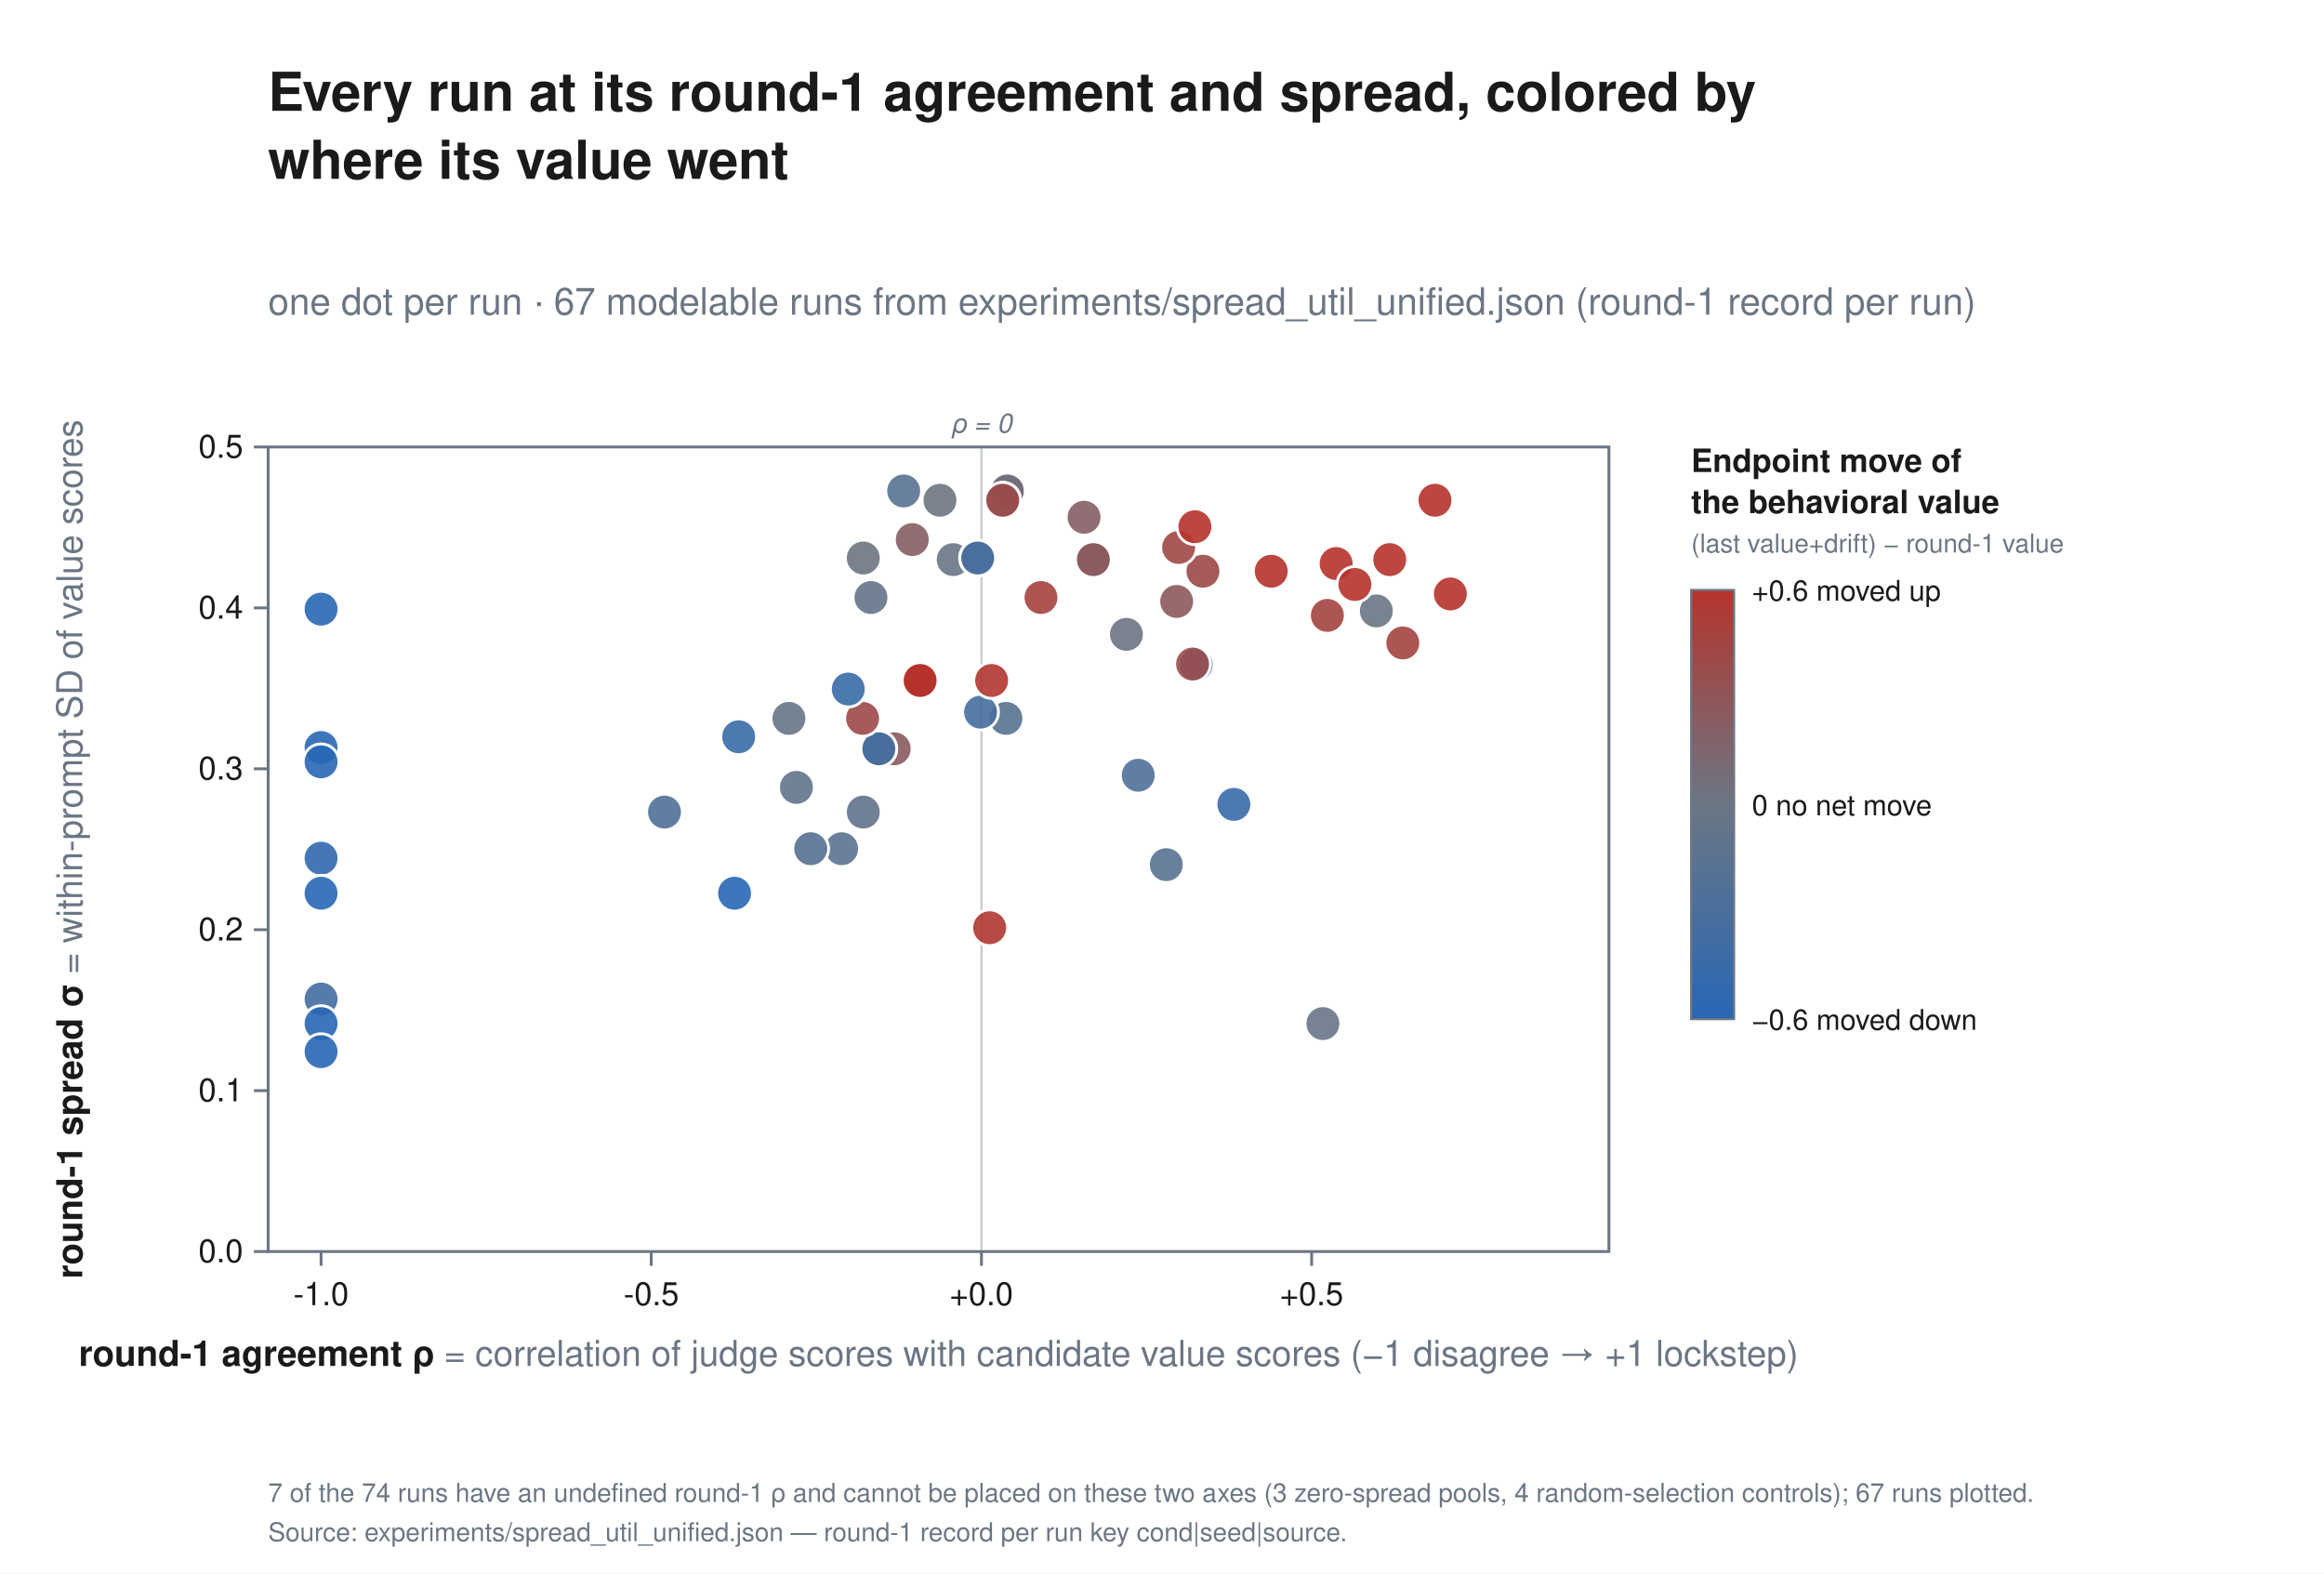
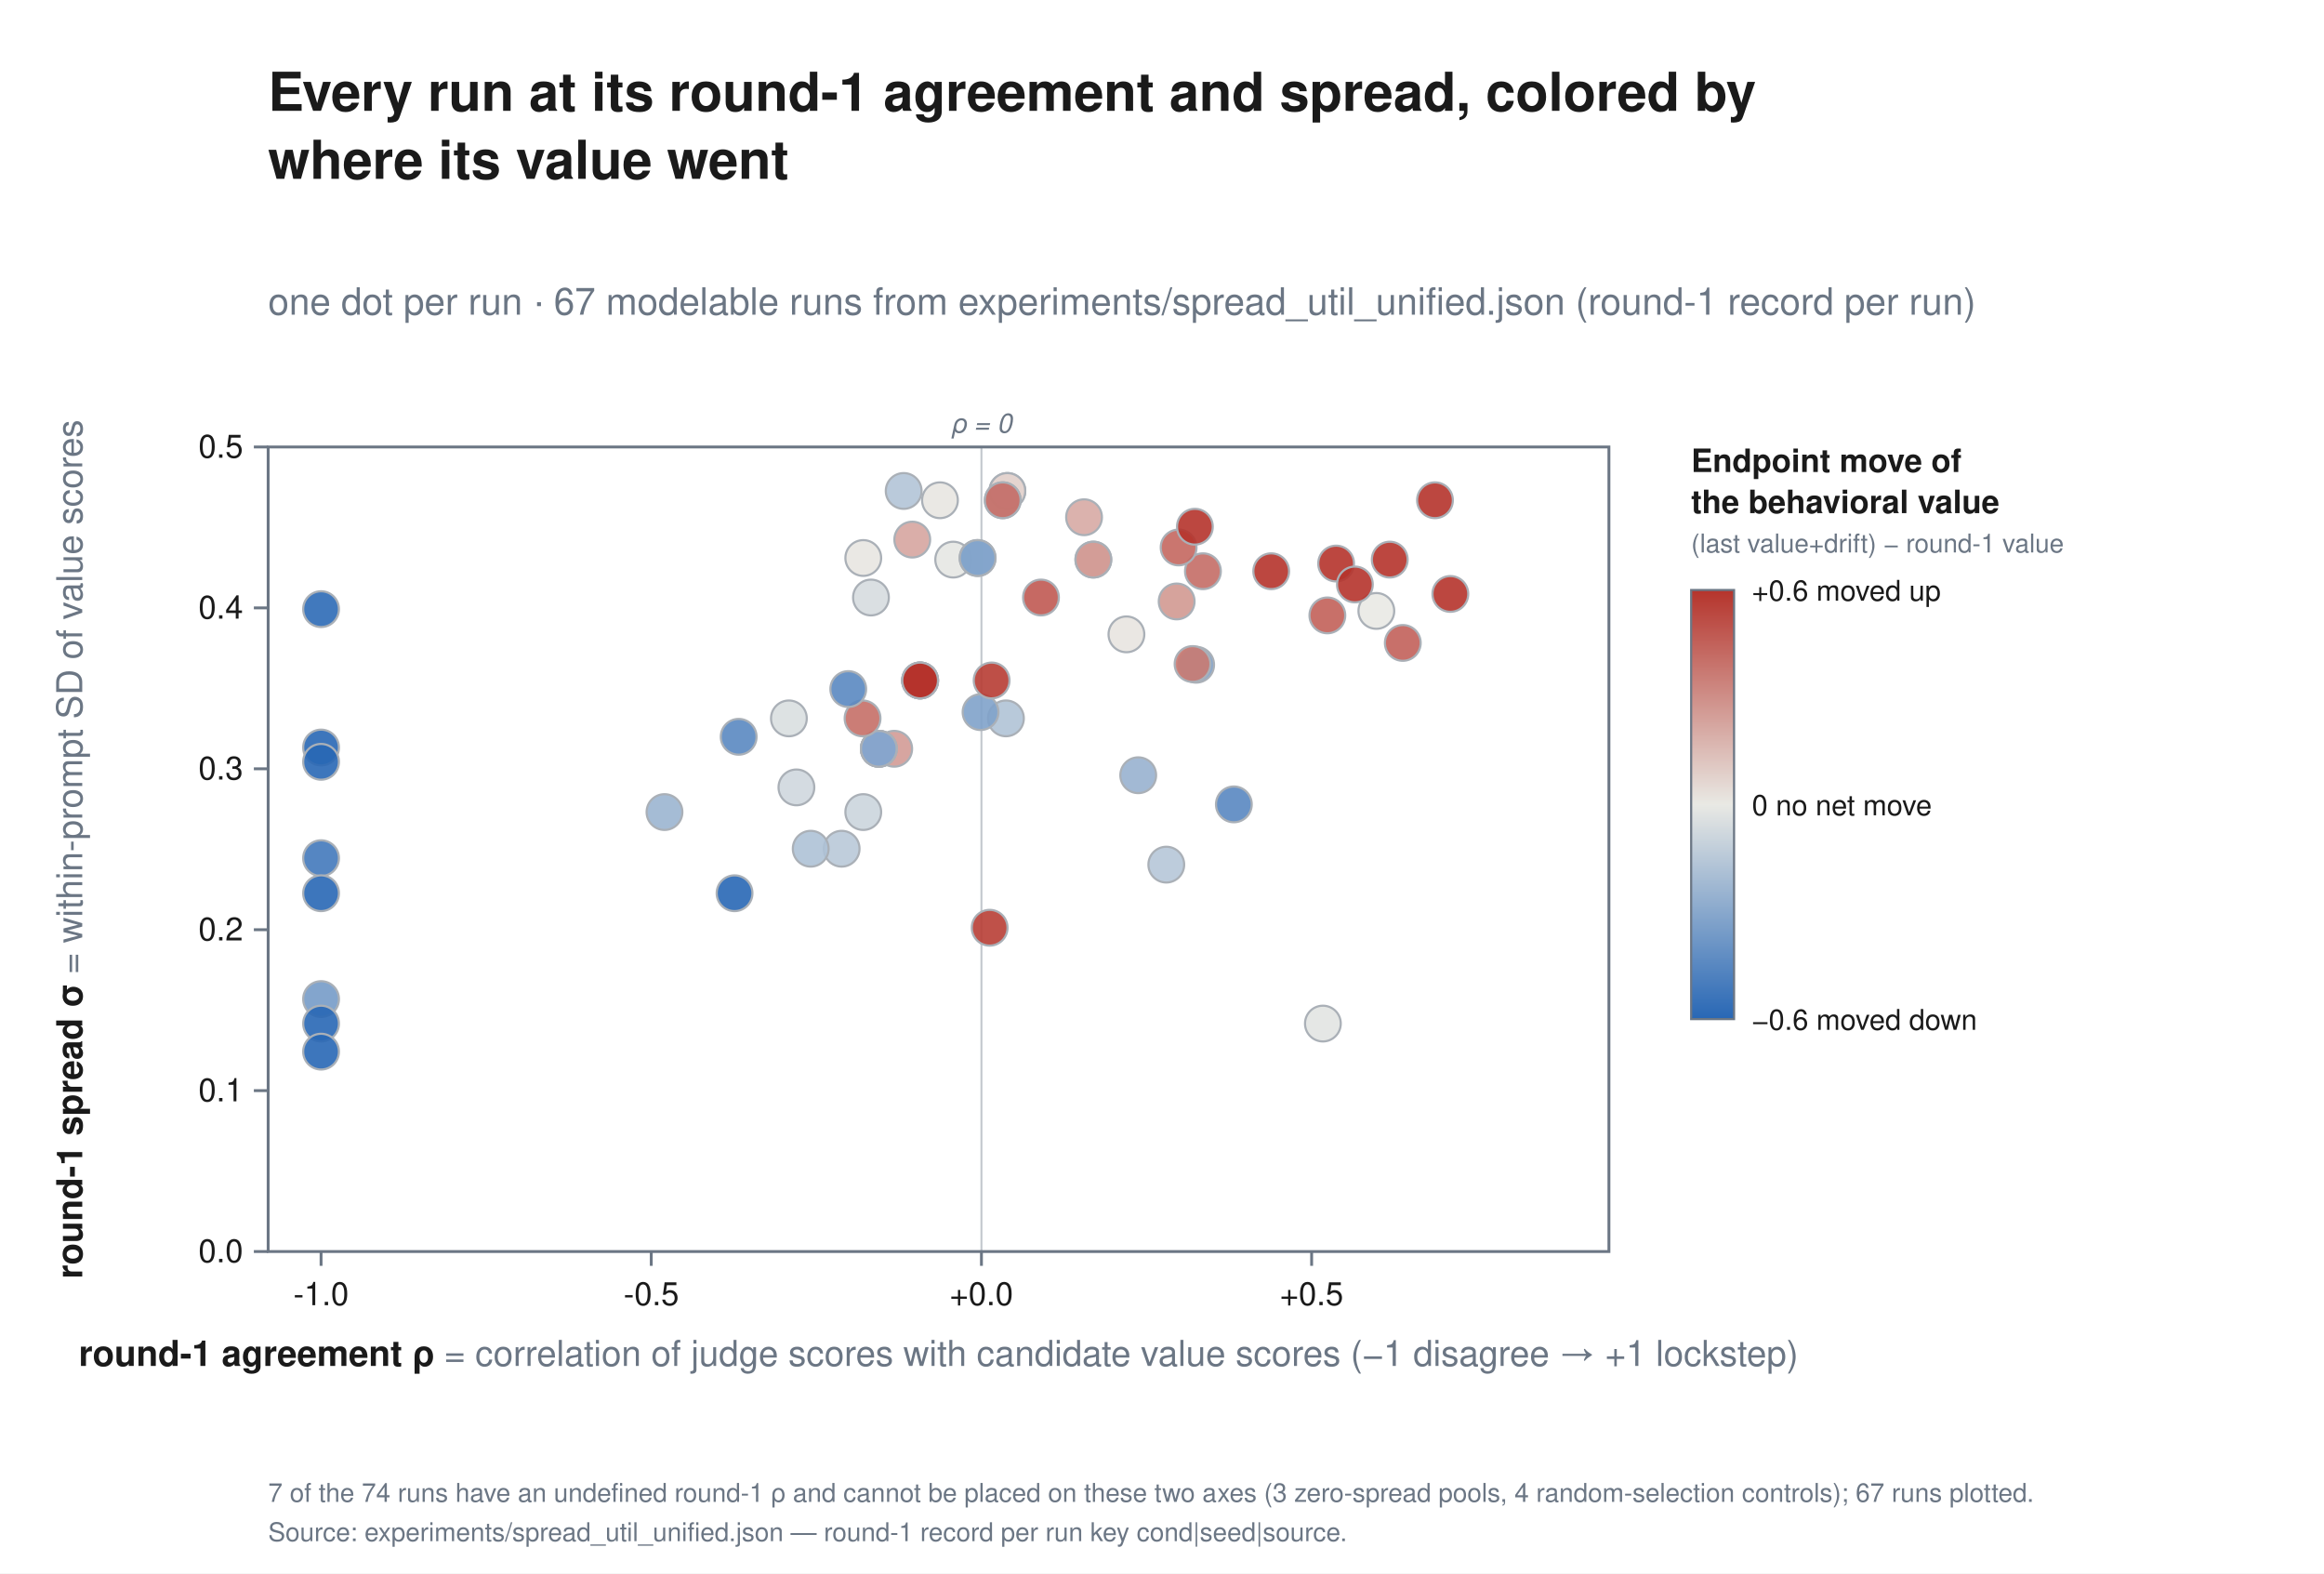
<svg xmlns="http://www.w3.org/2000/svg" viewBox="0 0 1300 880" font-family="Helvetica, Arial, sans-serif">
  <rect width="1300" height="880" fill="white" />
  <text x="150" y="62" font-family="Helvetica, Arial, sans-serif" font-size="30" font-weight="bold" fill="#1a1a1a">Every run at its round-1 agreement and spread, colored by</text>
  <text x="150" y="100" font-family="Helvetica, Arial, sans-serif" font-size="30" font-weight="bold" fill="#1a1a1a">where its value went</text>
  <text x="150" y="176" font-family="Helvetica, Arial, sans-serif" font-size="21" fill="#6b7684">one dot per run · 67 modelable runs from experiments/spread_util_unified.json (round-1 record per run)</text>
  <rect x="150" y="250" width="750" height="450" fill="none" stroke="#6b7684" stroke-width="1.6" />
  <line x1="549.0" y1="250" x2="549.0" y2="700" stroke="#6b7684" stroke-width="1.1" stroke-opacity="0.4" />
  <text x="549.0" y="242" font-family="Helvetica, Arial, sans-serif" font-size="15" fill="#6b7684" text-anchor="middle" font-style="italic">ρ = 0</text>
  <line x1="179.6" y1="700" x2="179.6" y2="708" stroke="#6b7684" stroke-width="1.6" />
  <text x="179.6" y="730" font-family="Helvetica, Arial, sans-serif" font-size="18" fill="#1a1a1a" text-anchor="middle">-1.0</text>
  <line x1="364.3" y1="700" x2="364.3" y2="708" stroke="#6b7684" stroke-width="1.6" />
  <text x="364.3" y="730" font-family="Helvetica, Arial, sans-serif" font-size="18" fill="#1a1a1a" text-anchor="middle">-0.5</text>
  <line x1="549.0" y1="700" x2="549.0" y2="708" stroke="#6b7684" stroke-width="1.6" />
  <text x="549.0" y="730" font-family="Helvetica, Arial, sans-serif" font-size="18" fill="#1a1a1a" text-anchor="middle">+0.0</text>
  <line x1="733.7" y1="700" x2="733.7" y2="708" stroke="#6b7684" stroke-width="1.6" />
  <text x="733.7" y="730" font-family="Helvetica, Arial, sans-serif" font-size="18" fill="#1a1a1a" text-anchor="middle">+0.5</text>
  <line x1="142" y1="700.0" x2="150" y2="700.0" stroke="#6b7684" stroke-width="1.6" />
  <text x="136" y="706.0" font-family="Helvetica, Arial, sans-serif" font-size="18" fill="#1a1a1a" text-anchor="end">0.0</text>
  <line x1="142" y1="610.0" x2="150" y2="610.0" stroke="#6b7684" stroke-width="1.6" />
  <text x="136" y="616.0" font-family="Helvetica, Arial, sans-serif" font-size="18" fill="#1a1a1a" text-anchor="end">0.1</text>
  <line x1="142" y1="520.0" x2="150" y2="520.0" stroke="#6b7684" stroke-width="1.6" />
  <text x="136" y="526.0" font-family="Helvetica, Arial, sans-serif" font-size="18" fill="#1a1a1a" text-anchor="end">0.2</text>
  <line x1="142" y1="430.0" x2="150" y2="430.0" stroke="#6b7684" stroke-width="1.6" />
  <text x="136" y="436.0" font-family="Helvetica, Arial, sans-serif" font-size="18" fill="#1a1a1a" text-anchor="end">0.3</text>
  <line x1="142" y1="340.0" x2="150" y2="340.0" stroke="#6b7684" stroke-width="1.6" />
  <text x="136" y="346.0" font-family="Helvetica, Arial, sans-serif" font-size="18" fill="#1a1a1a" text-anchor="end">0.4</text>
  <line x1="142" y1="250.0" x2="150" y2="250.0" stroke="#6b7684" stroke-width="1.6" />
  <text x="136" y="256.0" font-family="Helvetica, Arial, sans-serif" font-size="18" fill="#1a1a1a" text-anchor="end">0.5</text>
  <text x="525" y="764" font-family="Helvetica, Arial, sans-serif" font-size="20" fill="#1a1a1a" text-anchor="middle" font-weight="bold">round-1 agreement ρ  <tspan font-weight="normal" fill="#6b7684">= correlation of judge scores with candidate value scores (−1 disagree → +1 lockstep)</tspan>
  </text>
  <text x="46" y="475" font-family="Helvetica, Arial, sans-serif" font-size="20" fill="#1a1a1a" text-anchor="middle" font-weight="bold" transform="rotate(-90 46 475)">round-1 spread σ  <tspan font-weight="normal" fill="#6b7684">= within-prompt SD of value scores</tspan>
  </text>
-   <circle cx="769.9" cy="341.7" r="10.0" fill="#6b7684" fill-opacity="0.9" stroke="white" stroke-width="1.6" />
-   <circle cx="482.9" cy="312.1" r="10.0" fill="#6c7582" fill-opacity="0.9" stroke="white" stroke-width="1.6" />
-   <circle cx="533.2" cy="313.0" r="10.0" fill="#6a7685" fill-opacity="0.9" stroke="white" stroke-width="1.6" />
-   <circle cx="525.8" cy="279.8" r="10.0" fill="#6c7582" fill-opacity="0.9" stroke="white" stroke-width="1.6" />
-   <circle cx="630.1" cy="354.8" r="10.0" fill="#6d7482" fill-opacity="0.9" stroke="white" stroke-width="1.6" />
-   <circle cx="740.0" cy="572.5" r="10.0" fill="#697586" fill-opacity="0.9" stroke="white" stroke-width="1.6" />
-   <circle cx="563.5" cy="274.6" r="10.0" fill="#70717e" fill-opacity="0.9" stroke="white" stroke-width="1.6" />
-   <circle cx="441.3" cy="401.8" r="10.0" fill="#667588" fill-opacity="0.9" stroke="white" stroke-width="1.6" />
-   <circle cx="487.2" cy="334.2" r="10.0" fill="#647489" fill-opacity="0.9" stroke="white" stroke-width="1.6" />
-   <circle cx="563.5" cy="274.6" r="10.0" fill="#746e79" fill-opacity="0.9" stroke="white" stroke-width="1.6" />
-   <circle cx="560.9" cy="279.8" r="10.0" fill="#63748a" fill-opacity="0.9" stroke="white" stroke-width="1.6" />
-   <circle cx="491.6" cy="418.8" r="10.0" fill="#62748a" fill-opacity="0.9" stroke="white" stroke-width="1.6" />
-   <circle cx="445.5" cy="440.4" r="10.0" fill="#62748b" fill-opacity="0.9" stroke="white" stroke-width="1.6" />
-   <circle cx="514.7" cy="380.6" r="10.0" fill="#766c77" fill-opacity="0.9" stroke="white" stroke-width="1.6" />
-   <circle cx="482.9" cy="454.2" r="10.0" fill="#61748c" fill-opacity="0.9" stroke="white" stroke-width="1.6" />
-   <circle cx="611.6" cy="313.0" r="10.0" fill="#776c76" fill-opacity="0.9" stroke="white" stroke-width="1.6" />
-   <circle cx="470.8" cy="474.7" r="10.0" fill="#5a7290" fill-opacity="0.9" stroke="white" stroke-width="1.6" />
-   <circle cx="546.8" cy="312.1" r="10.0" fill="#5a7291" fill-opacity="0.9" stroke="white" stroke-width="1.6" />
-   <circle cx="652.4" cy="483.6" r="10.0" fill="#597291" fill-opacity="0.9" stroke="white" stroke-width="1.6" />
-   <circle cx="505.5" cy="274.6" r="10.0" fill="#587292" fill-opacity="0.9" stroke="white" stroke-width="1.6" />
-   <circle cx="562.7" cy="401.8" r="10.0" fill="#577292" fill-opacity="0.9" stroke="white" stroke-width="1.6" />
-   <circle cx="453.5" cy="474.7" r="10.0" fill="#577193" fill-opacity="0.9" stroke="white" stroke-width="1.6" />
-   <circle cx="491.6" cy="418.8" r="10.0" fill="#547195" fill-opacity="0.9" stroke="white" stroke-width="1.6" />
-   <circle cx="606.4" cy="289.3" r="10.0" fill="#855f65" fill-opacity="0.9" stroke="white" stroke-width="1.6" />
-   <circle cx="510.3" cy="301.8" r="10.0" fill="#865e63" fill-opacity="0.9" stroke="white" stroke-width="1.6" />
-   <circle cx="371.7" cy="454.2" r="10.0" fill="#507098" fill-opacity="0.9" stroke="white" stroke-width="1.6" />
-   <circle cx="636.7" cy="433.6" r="10.0" fill="#4f7099" fill-opacity="0.9" stroke="white" stroke-width="1.6" />
-   <circle cx="500.2" cy="418.8" r="10.0" fill="#8a5a5f" fill-opacity="0.9" stroke="white" stroke-width="1.6" />
-   <circle cx="658.2" cy="336.4" r="10.0" fill="#8c595d" fill-opacity="0.9" stroke="white" stroke-width="1.6" />
-   <circle cx="611.6" cy="313.0" r="10.0" fill="#8c585c" fill-opacity="0.9" stroke="white" stroke-width="1.6" />
-   <circle cx="491.6" cy="418.8" r="10.0" fill="#496e9d" fill-opacity="0.9" stroke="white" stroke-width="1.6" />
-   <circle cx="491.6" cy="418.8" r="10.0" fill="#496e9d" fill-opacity="0.9" stroke="white" stroke-width="1.6" />
-   <circle cx="548.5" cy="398.3" r="10.0" fill="#466e9f" fill-opacity="0.9" stroke="white" stroke-width="1.6" />
-   <circle cx="546.9" cy="312.1" r="10.0" fill="#466e9f" fill-opacity="0.9" stroke="white" stroke-width="1.6" />
-   <circle cx="669.1" cy="371.8" r="10.0" fill="#456ea0" fill-opacity="0.9" stroke="white" stroke-width="1.6" />
-   <circle cx="179.6" cy="558.8" r="10.0" fill="#436da1" fill-opacity="0.9" stroke="white" stroke-width="1.6" />
-   <circle cx="667.1" cy="371.4" r="10.0" fill="#994d4e" fill-opacity="0.9" stroke="white" stroke-width="1.6" />
-   <circle cx="482.5" cy="401.8" r="10.0" fill="#9d4949" fill-opacity="0.9" stroke="white" stroke-width="1.6" />
-   <circle cx="672.9" cy="319.5" r="10.0" fill="#9e4948" fill-opacity="0.9" stroke="white" stroke-width="1.6" />
-   <circle cx="560.9" cy="279.8" r="10.0" fill="#9e4847" fill-opacity="0.9" stroke="white" stroke-width="1.6" />
-   <circle cx="659.3" cy="306.2" r="10.0" fill="#a04745" fill-opacity="0.9" stroke="white" stroke-width="1.6" />
-   <circle cx="413.2" cy="412.1" r="10.0" fill="#396ba8" fill-opacity="0.9" stroke="white" stroke-width="1.6" />
-   <circle cx="474.5" cy="385.4" r="10.0" fill="#396ba8" fill-opacity="0.9" stroke="white" stroke-width="1.6" />
-   <circle cx="690.2" cy="449.9" r="10.0" fill="#396ba9" fill-opacity="0.9" stroke="white" stroke-width="1.6" />
-   <circle cx="784.7" cy="359.6" r="10.0" fill="#a34442" fill-opacity="0.9" stroke="white" stroke-width="1.6" />
-   <circle cx="742.5" cy="344.2" r="10.0" fill="#a34442" fill-opacity="0.9" stroke="white" stroke-width="1.6" />
-   <circle cx="582.3" cy="334.2" r="10.0" fill="#a6423e" fill-opacity="0.9" stroke="white" stroke-width="1.6" />
-   <circle cx="179.6" cy="480.0" r="10.0" fill="#3169ae" fill-opacity="0.9" stroke="white" stroke-width="1.6" />
-   <circle cx="514.7" cy="380.6" r="10.0" fill="#ab3d37" fill-opacity="0.9" stroke="white" stroke-width="1.6" />
-   <circle cx="553.6" cy="518.9" r="10.0" fill="#b13831" fill-opacity="0.9" stroke="white" stroke-width="1.6" />
-   <circle cx="554.7" cy="380.6" r="10.0" fill="#b23730" fill-opacity="0.9" stroke="white" stroke-width="1.6" />
-   <circle cx="179.6" cy="340.7" r="10.0" fill="#2a67b4" fill-opacity="0.9" stroke="white" stroke-width="1.6" />
-   <circle cx="179.6" cy="418.1" r="10.0" fill="#2867b5" fill-opacity="0.9" stroke="white" stroke-width="1.6" />
-   <circle cx="179.6" cy="426.1" r="10.0" fill="#2867b5" fill-opacity="0.9" stroke="white" stroke-width="1.6" />
-   <circle cx="514.7" cy="380.6" r="10.0" fill="#b5342c" fill-opacity="0.9" stroke="white" stroke-width="1.6" />
-   <circle cx="747.4" cy="315.2" r="10.0" fill="#b5342c" fill-opacity="0.9" stroke="white" stroke-width="1.6" />
-   <circle cx="410.9" cy="499.6" r="10.0" fill="#2867b5" fill-opacity="0.9" stroke="white" stroke-width="1.6" />
-   <circle cx="668.4" cy="294.6" r="10.0" fill="#b5342c" fill-opacity="0.9" stroke="white" stroke-width="1.6" />
-   <circle cx="179.6" cy="499.6" r="10.0" fill="#2867b5" fill-opacity="0.9" stroke="white" stroke-width="1.6" />
-   <circle cx="179.6" cy="572.5" r="10.0" fill="#2867b5" fill-opacity="0.9" stroke="white" stroke-width="1.6" />
-   <circle cx="802.7" cy="279.8" r="10.0" fill="#b5342c" fill-opacity="0.9" stroke="white" stroke-width="1.6" />
-   <circle cx="811.3" cy="332.2" r="10.0" fill="#b5342c" fill-opacity="0.9" stroke="white" stroke-width="1.6" />
-   <circle cx="514.7" cy="380.6" r="10.0" fill="#b5342c" fill-opacity="0.9" stroke="white" stroke-width="1.6" />
-   <circle cx="777.4" cy="313.0" r="10.0" fill="#b5342c" fill-opacity="0.9" stroke="white" stroke-width="1.6" />
-   <circle cx="757.9" cy="326.9" r="10.0" fill="#b5342c" fill-opacity="0.9" stroke="white" stroke-width="1.6" />
-   <circle cx="711.1" cy="319.5" r="10.0" fill="#b5342c" fill-opacity="0.9" stroke="white" stroke-width="1.6" />
-   <circle cx="179.6" cy="588.2" r="10.0" fill="#2867b5" fill-opacity="0.9" stroke="white" stroke-width="1.6" />
+   <circle cx="769.9" cy="341.7" r="10.0" fill="#e9e9e4" fill-opacity="0.9" stroke="#aab0b7" stroke-width="1.2" />
+   <circle cx="482.9" cy="312.1" r="10.0" fill="#e8e6e1" fill-opacity="0.9" stroke="#aab0b7" stroke-width="1.2" />
+   <circle cx="533.2" cy="313.0" r="10.0" fill="#e6e7e3" fill-opacity="0.9" stroke="#aab0b7" stroke-width="1.2" />
+   <circle cx="525.8" cy="279.8" r="10.0" fill="#e8e6e1" fill-opacity="0.9" stroke="#aab0b7" stroke-width="1.2" />
+   <circle cx="630.1" cy="354.8" r="10.0" fill="#e8e5e0" fill-opacity="0.9" stroke="#aab0b7" stroke-width="1.2" />
+   <circle cx="740.0" cy="572.5" r="10.0" fill="#e2e4e2" fill-opacity="0.9" stroke="#aab0b7" stroke-width="1.2" />
+   <circle cx="563.5" cy="274.6" r="10.0" fill="#e5dcd7" fill-opacity="0.9" stroke="#aab0b7" stroke-width="1.2" />
+   <circle cx="441.3" cy="401.8" r="10.0" fill="#dadfe0" fill-opacity="0.9" stroke="#aab0b7" stroke-width="1.2" />
+   <circle cx="487.2" cy="334.2" r="10.0" fill="#d6dcdf" fill-opacity="0.9" stroke="#aab0b7" stroke-width="1.2" />
+   <circle cx="563.5" cy="274.6" r="10.0" fill="#e3d3ce" fill-opacity="0.9" stroke="#aab0b7" stroke-width="1.2" />
+   <circle cx="560.9" cy="279.8" r="10.0" fill="#d2d9de" fill-opacity="0.9" stroke="#aab0b7" stroke-width="1.2" />
+   <circle cx="491.6" cy="418.8" r="10.0" fill="#d0d8de" fill-opacity="0.9" stroke="#aab0b7" stroke-width="1.2" />
+   <circle cx="445.5" cy="440.4" r="10.0" fill="#cfd7de" fill-opacity="0.9" stroke="#aab0b7" stroke-width="1.2" />
+   <circle cx="514.7" cy="380.6" r="10.0" fill="#e1cec9" fill-opacity="0.9" stroke="#aab0b7" stroke-width="1.2" />
+   <circle cx="482.9" cy="454.2" r="10.0" fill="#cbd5dd" fill-opacity="0.9" stroke="#aab0b7" stroke-width="1.2" />
+   <circle cx="611.6" cy="313.0" r="10.0" fill="#e1cdc7" fill-opacity="0.9" stroke="#aab0b7" stroke-width="1.2" />
+   <circle cx="470.8" cy="474.7" r="10.0" fill="#b9c9d8" fill-opacity="0.9" stroke="#aab0b7" stroke-width="1.2" />
+   <circle cx="546.8" cy="312.1" r="10.0" fill="#b7c7d8" fill-opacity="0.9" stroke="#aab0b7" stroke-width="1.2" />
+   <circle cx="652.4" cy="483.6" r="10.0" fill="#b6c7d8" fill-opacity="0.9" stroke="#aab0b7" stroke-width="1.2" />
+   <circle cx="505.5" cy="274.6" r="10.0" fill="#b3c5d7" fill-opacity="0.9" stroke="#aab0b7" stroke-width="1.2" />
+   <circle cx="562.7" cy="401.8" r="10.0" fill="#b0c3d6" fill-opacity="0.9" stroke="#aab0b7" stroke-width="1.2" />
+   <circle cx="453.5" cy="474.7" r="10.0" fill="#aec2d6" fill-opacity="0.9" stroke="#aab0b7" stroke-width="1.2" />
+   <circle cx="491.6" cy="418.8" r="10.0" fill="#a8bdd4" fill-opacity="0.9" stroke="#aab0b7" stroke-width="1.2" />
+   <circle cx="606.4" cy="289.3" r="10.0" fill="#d7aaa4" fill-opacity="0.9" stroke="#aab0b7" stroke-width="1.2" />
+   <circle cx="510.3" cy="301.8" r="10.0" fill="#d6a6a0" fill-opacity="0.9" stroke="#aab0b7" stroke-width="1.2" />
+   <circle cx="371.7" cy="454.2" r="10.0" fill="#9cb5d1" fill-opacity="0.9" stroke="#aab0b7" stroke-width="1.2" />
+   <circle cx="636.7" cy="433.6" r="10.0" fill="#98b2d0" fill-opacity="0.9" stroke="#aab0b7" stroke-width="1.2" />
+   <circle cx="500.2" cy="418.8" r="10.0" fill="#d39c96" fill-opacity="0.9" stroke="#aab0b7" stroke-width="1.2" />
+   <circle cx="658.2" cy="336.4" r="10.0" fill="#d29992" fill-opacity="0.9" stroke="#aab0b7" stroke-width="1.2" />
+   <circle cx="611.6" cy="313.0" r="10.0" fill="#d29791" fill-opacity="0.9" stroke="#aab0b7" stroke-width="1.2" />
+   <circle cx="491.6" cy="418.8" r="10.0" fill="#86a6cc" fill-opacity="0.9" stroke="#aab0b7" stroke-width="1.2" />
+   <circle cx="491.6" cy="418.8" r="10.0" fill="#86a6cc" fill-opacity="0.9" stroke="#aab0b7" stroke-width="1.2" />
+   <circle cx="548.5" cy="398.3" r="10.0" fill="#80a2ca" fill-opacity="0.9" stroke="#aab0b7" stroke-width="1.2" />
+   <circle cx="546.9" cy="312.1" r="10.0" fill="#7ea1ca" fill-opacity="0.9" stroke="#aab0b7" stroke-width="1.2" />
+   <circle cx="669.1" cy="371.8" r="10.0" fill="#7ca0ca" fill-opacity="0.9" stroke="#aab0b7" stroke-width="1.2" />
+   <circle cx="179.6" cy="558.8" r="10.0" fill="#769bc8" fill-opacity="0.9" stroke="#aab0b7" stroke-width="1.2" />
+   <circle cx="667.1" cy="371.4" r="10.0" fill="#c97a73" fill-opacity="0.9" stroke="#aab0b7" stroke-width="1.2" />
+   <circle cx="482.5" cy="401.8" r="10.0" fill="#c66f68" fill-opacity="0.9" stroke="#aab0b7" stroke-width="1.2" />
+   <circle cx="672.9" cy="319.5" r="10.0" fill="#c56d66" fill-opacity="0.9" stroke="#aab0b7" stroke-width="1.2" />
+   <circle cx="560.9" cy="279.8" r="10.0" fill="#c56b64" fill-opacity="0.9" stroke="#aab0b7" stroke-width="1.2" />
+   <circle cx="659.3" cy="306.2" r="10.0" fill="#c46760" fill-opacity="0.9" stroke="#aab0b7" stroke-width="1.2" />
+   <circle cx="413.2" cy="412.1" r="10.0" fill="#5a89c1" fill-opacity="0.9" stroke="#aab0b7" stroke-width="1.2" />
+   <circle cx="474.5" cy="385.4" r="10.0" fill="#5a89c1" fill-opacity="0.9" stroke="#aab0b7" stroke-width="1.2" />
+   <circle cx="690.2" cy="449.9" r="10.0" fill="#5988c1" fill-opacity="0.9" stroke="#aab0b7" stroke-width="1.2" />
+   <circle cx="784.7" cy="359.6" r="10.0" fill="#c2615a" fill-opacity="0.9" stroke="#aab0b7" stroke-width="1.2" />
+   <circle cx="742.5" cy="344.2" r="10.0" fill="#c26159" fill-opacity="0.9" stroke="#aab0b7" stroke-width="1.2" />
+   <circle cx="582.3" cy="334.2" r="10.0" fill="#c05952" fill-opacity="0.9" stroke="#aab0b7" stroke-width="1.2" />
+   <circle cx="179.6" cy="480.0" r="10.0" fill="#4379bc" fill-opacity="0.9" stroke="#aab0b7" stroke-width="1.2" />
+   <circle cx="514.7" cy="380.6" r="10.0" fill="#bc4c44" fill-opacity="0.9" stroke="#aab0b7" stroke-width="1.2" />
+   <circle cx="553.6" cy="518.9" r="10.0" fill="#b83e36" fill-opacity="0.9" stroke="#aab0b7" stroke-width="1.2" />
+   <circle cx="554.7" cy="380.6" r="10.0" fill="#b73c34" fill-opacity="0.9" stroke="#aab0b7" stroke-width="1.2" />
+   <circle cx="179.6" cy="340.7" r="10.0" fill="#2d6bb6" fill-opacity="0.9" stroke="#aab0b7" stroke-width="1.2" />
+   <circle cx="179.6" cy="418.1" r="10.0" fill="#2867b5" fill-opacity="0.9" stroke="#aab0b7" stroke-width="1.2" />
+   <circle cx="179.6" cy="426.1" r="10.0" fill="#2867b5" fill-opacity="0.9" stroke="#aab0b7" stroke-width="1.2" />
+   <circle cx="514.7" cy="380.6" r="10.0" fill="#b5342c" fill-opacity="0.9" stroke="#aab0b7" stroke-width="1.2" />
+   <circle cx="747.4" cy="315.2" r="10.0" fill="#b5342c" fill-opacity="0.9" stroke="#aab0b7" stroke-width="1.2" />
+   <circle cx="410.9" cy="499.6" r="10.0" fill="#2867b5" fill-opacity="0.9" stroke="#aab0b7" stroke-width="1.2" />
+   <circle cx="668.4" cy="294.6" r="10.0" fill="#b5342c" fill-opacity="0.9" stroke="#aab0b7" stroke-width="1.2" />
+   <circle cx="179.6" cy="499.6" r="10.0" fill="#2867b5" fill-opacity="0.9" stroke="#aab0b7" stroke-width="1.2" />
+   <circle cx="179.6" cy="572.5" r="10.0" fill="#2867b5" fill-opacity="0.9" stroke="#aab0b7" stroke-width="1.2" />
+   <circle cx="802.7" cy="279.8" r="10.0" fill="#b5342c" fill-opacity="0.9" stroke="#aab0b7" stroke-width="1.2" />
+   <circle cx="811.3" cy="332.2" r="10.0" fill="#b5342c" fill-opacity="0.9" stroke="#aab0b7" stroke-width="1.2" />
+   <circle cx="514.7" cy="380.6" r="10.0" fill="#b5342c" fill-opacity="0.9" stroke="#aab0b7" stroke-width="1.2" />
+   <circle cx="777.4" cy="313.0" r="10.0" fill="#b5342c" fill-opacity="0.9" stroke="#aab0b7" stroke-width="1.2" />
+   <circle cx="757.9" cy="326.9" r="10.0" fill="#b5342c" fill-opacity="0.9" stroke="#aab0b7" stroke-width="1.2" />
+   <circle cx="711.1" cy="319.5" r="10.0" fill="#b5342c" fill-opacity="0.9" stroke="#aab0b7" stroke-width="1.2" />
+   <circle cx="179.6" cy="588.2" r="10.0" fill="#2867b5" fill-opacity="0.9" stroke="#aab0b7" stroke-width="1.2" />
  <text x="946" y="264" font-family="Helvetica, Arial, sans-serif" font-size="18" font-weight="bold" fill="#1a1a1a">Endpoint move of</text>
  <text x="946" y="287" font-family="Helvetica, Arial, sans-serif" font-size="18" font-weight="bold" fill="#1a1a1a">the behavioral value</text>
  <text x="946" y="309" font-family="Helvetica, Arial, sans-serif" font-size="14.5" fill="#6b7684">(last value+drift) − round-1 value</text>
  <defs>
    <linearGradient id="movebar" x1="0" y1="0" x2="0" y2="1">
      <stop offset="0" stop-color="#b5342c" />
-       <stop offset="0.5" stop-color="#6b7684" />
+       <stop offset="0.5" stop-color="#e9e9e4" />
      <stop offset="1" stop-color="#2867b5" />
    </linearGradient>
  </defs>
  <rect x="946" y="330" width="24" height="240" fill="url(#movebar)" />
  <rect x="946" y="330" width="24" height="240" fill="none" stroke="#6b7684" stroke-width="1.2" />
  <text x="980" y="336.0" font-family="Helvetica, Arial, sans-serif" font-size="16" fill="#1a1a1a">+0.6  moved up</text>
  <text x="980" y="456.0" font-family="Helvetica, Arial, sans-serif" font-size="16" fill="#1a1a1a">0  no net move</text>
  <text x="980" y="576.0" font-family="Helvetica, Arial, sans-serif" font-size="16" fill="#1a1a1a">−0.6  moved down</text>
  <text x="150" y="840" font-family="Helvetica, Arial, sans-serif" font-size="14.5" fill="#6b7684">7 of the 74 runs have an undefined round-1 ρ and cannot be placed on these two axes (3 zero-spread pools, 4 random-selection controls); 67 runs plotted.</text>
  <text x="150" y="862" font-family="Helvetica, Arial, sans-serif" font-size="14.5" fill="#6b7684">Source: experiments/spread_util_unified.json — round-1 record per run key cond|seed|source.</text>
</svg>
